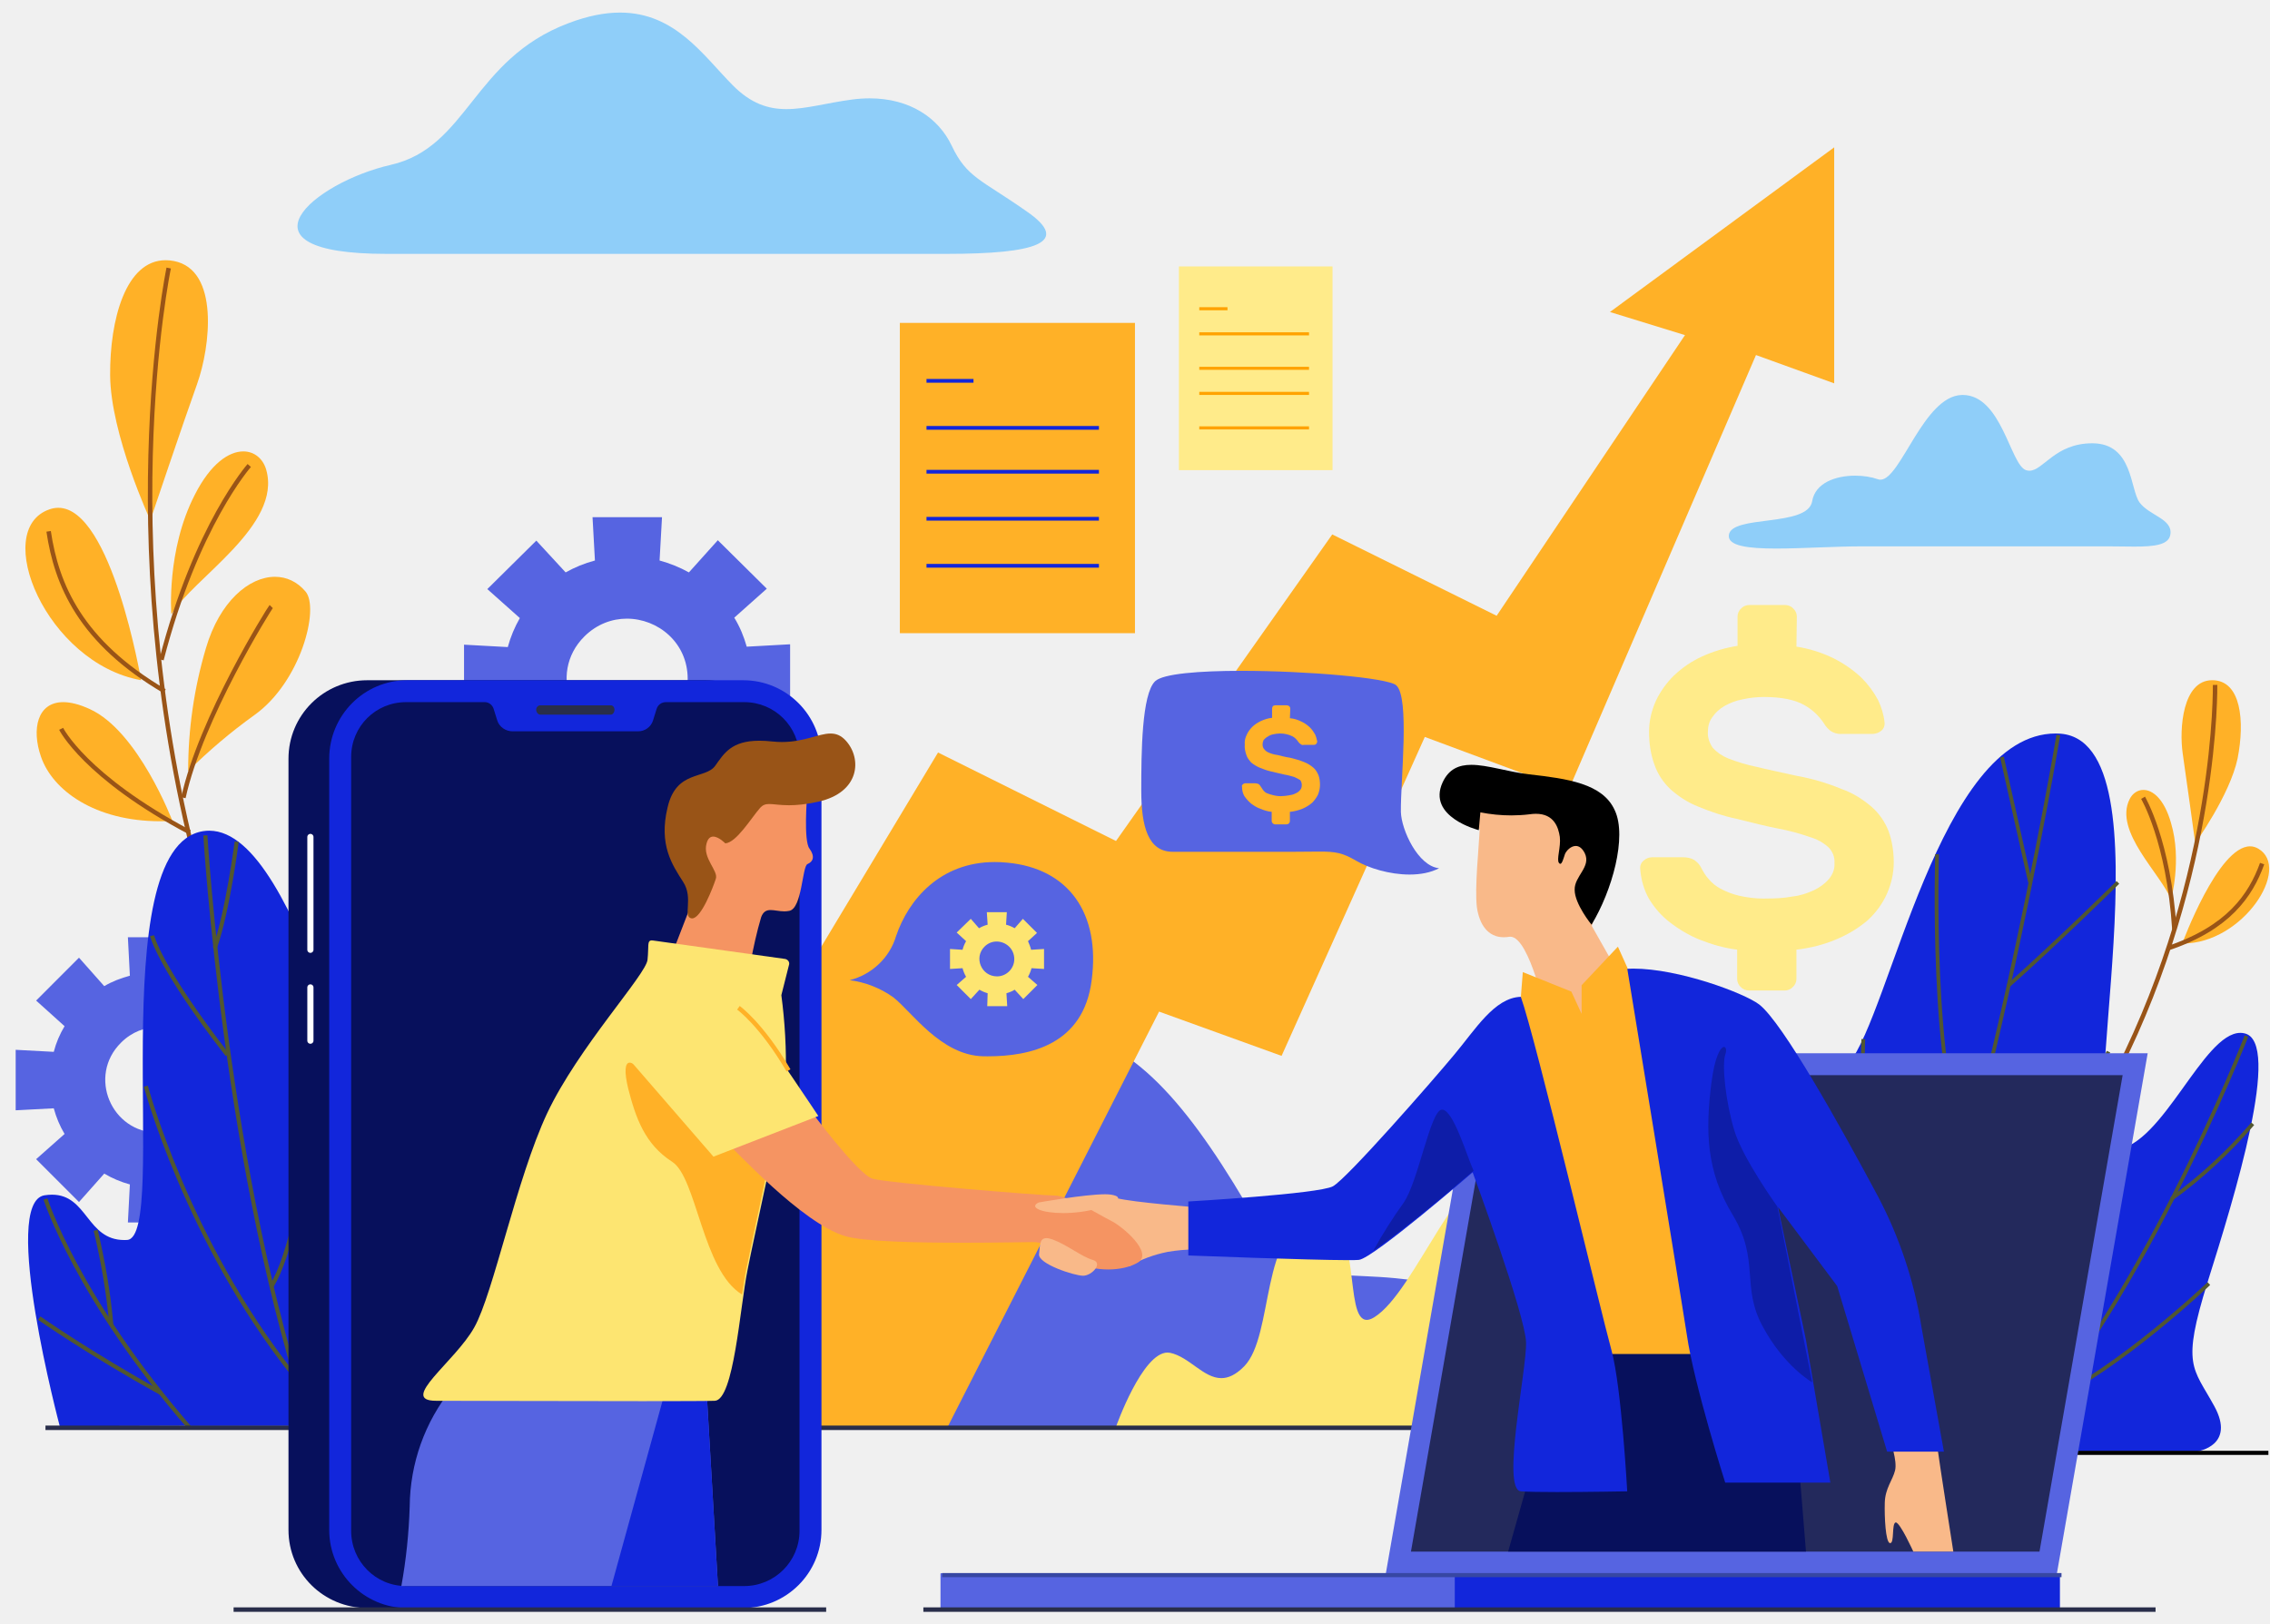
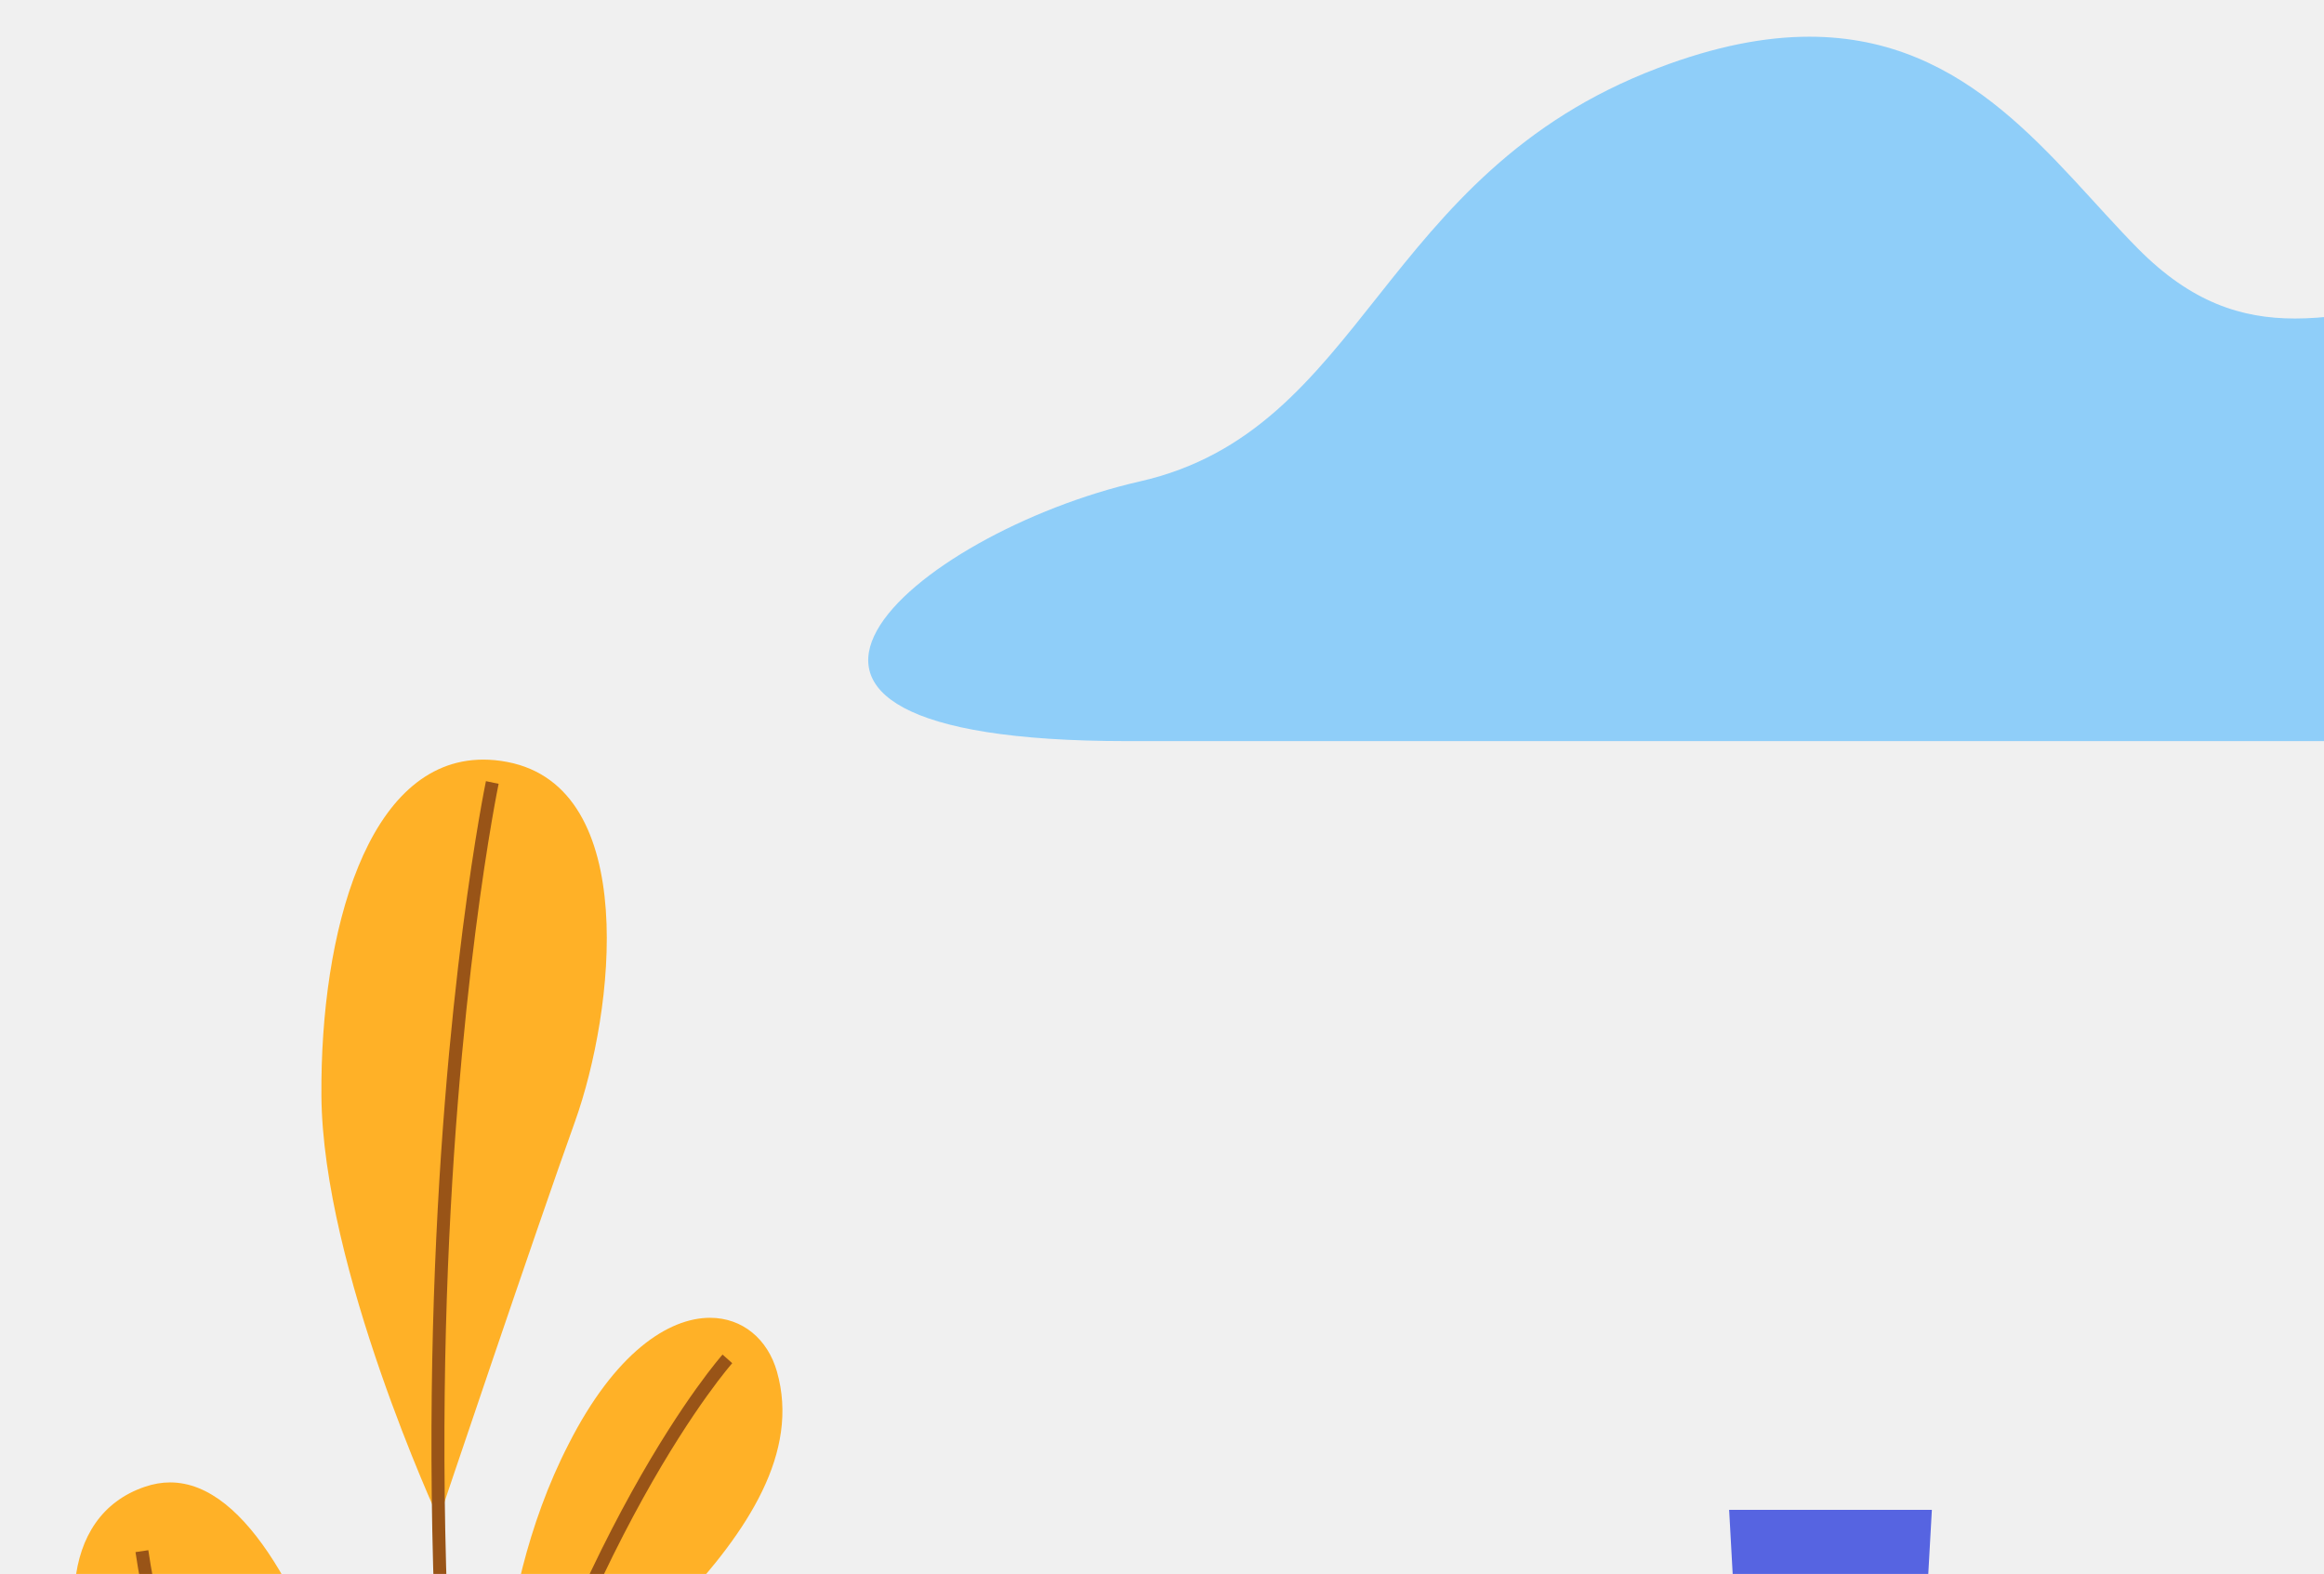
- <svg xmlns="http://www.w3.org/2000/svg" width="724" height="518" xml:space="preserve" overflow="hidden">
+ <svg xmlns="http://www.w3.org/2000/svg" width="254" height="172" xml:space="preserve" overflow="hidden">
  <defs>
    <clipPath id="clip0">
-       <rect x="201" y="481" width="724" height="518" />
+       <rect x="201" y="481" width="254" height="172" />
    </clipPath>
  </defs>
  <g clip-path="url(#clip0)" transform="translate(-201 -481)">
    <path d="M488 584.011 488 683 562.99 683 562.99 584.011Z" fill="#FFB127" fill-rule="evenodd" fill-opacity="1" />
    <path d="M496.5 602.5 511.489 602.5" stroke="#1226DB" stroke-width="1.2" stroke-linecap="butt" stroke-linejoin="miter" stroke-miterlimit="1" stroke-opacity="1" fill="none" fill-rule="evenodd" />
    <path d="M496.5 617.5 551.5 617.5" stroke="#1226DB" stroke-width="1.2" stroke-linecap="butt" stroke-linejoin="miter" stroke-miterlimit="1" stroke-opacity="1" fill="none" fill-rule="evenodd" />
    <path d="M496.5 631.5 551.5 631.5" stroke="#1226DB" stroke-width="1.2" stroke-linecap="butt" stroke-linejoin="miter" stroke-miterlimit="1" stroke-opacity="1" fill="none" fill-rule="evenodd" />
    <path d="M496.5 646.5 551.5 646.5" stroke="#1226DB" stroke-width="1.2" stroke-linecap="butt" stroke-linejoin="miter" stroke-miterlimit="1" stroke-opacity="1" fill="none" fill-rule="evenodd" />
    <path d="M496.5 661.5 551.5 661.5" stroke="#1226DB" stroke-width="1.2" stroke-linecap="butt" stroke-linejoin="miter" stroke-miterlimit="1" stroke-opacity="1" fill="none" fill-rule="evenodd" />
    <path d="M253.822 564.011C241.115 564.011 236 582.928 236.129 600.728 236.258 619.583 248.953 646.989 248.953 646.989 248.953 646.989 259.591 615.386 263.858 603.523 268.137 591.544 270.989 567.079 256.47 564.274 255.559 564.095 254.669 564.011 253.822 564.011Z" fill="#FFB127" fill-rule="evenodd" fill-opacity="1" />
    <path d="M219.586 643C218.688 643 217.768 643.159 216.828 643.478 198.01 649.888 215.815 692.608 246 698 246 698 236.649 643 219.586 643Z" fill="#FFB127" fill-rule="evenodd" fill-opacity="1" />
    <path d="M278.6 625.01C274.057 625.01 268.22 628.827 263.15 638.805 254 656.584 255.651 677 255.651 677 262.645 665.405 290.99 648.638 285.91 630.87 284.9 627.336 282.145 625.01 278.6 625.01Z" fill="#FFB127" fill-rule="evenodd" fill-opacity="1" />
    <path d="M288.697 665.011C280.445 665.011 271.046 672.888 266.675 687.791 262.899 700.523 261.01 713.635 261.01 727 267.562 720.513 274.624 714.52 282.062 709.18 296.939 698.617 302.989 675.068 298.451 669.718 295.781 666.548 292.349 665.011 288.697 665.011Z" fill="#FFB127" fill-rule="evenodd" fill-opacity="1" />
    <path d="M221.174 705C212.886 705 211.011 713.643 214.08 722.434 217.779 733.172 231.295 743 252.176 743 253.423 743 254.69 742.968 255.99 742.894 255.99 742.894 245.104 714.246 229.65 707.222 226.307 705.677 223.489 705 221.174 705Z" fill="#FFB127" fill-rule="evenodd" fill-opacity="1" />
    <path d="M254.804 566.511C254.804 566.511 235.5 658.854 266.489 767.5" stroke="#995417" stroke-width="1.417" stroke-linecap="butt" stroke-linejoin="miter" stroke-miterlimit="1" stroke-opacity="1" fill="none" fill-rule="evenodd" />
    <path d="M287.5 674.5C286.993 675.013 265.001 710.187 259.5 735.49" stroke="#995417" stroke-width="1.417" stroke-linecap="butt" stroke-linejoin="miter" stroke-miterlimit="1" stroke-opacity="1" fill="none" fill-rule="evenodd" />
    <path d="M220.5 713.511C220.5 713.511 228.076 728.798 261.5 746.5" stroke="#995417" stroke-width="1.417" stroke-linecap="butt" stroke-linejoin="miter" stroke-miterlimit="1" stroke-opacity="1" fill="none" fill-rule="evenodd" />
    <path d="M216.511 650.511C219.036 667.546 226.643 685.746 253.489 701.5" stroke="#995417" stroke-width="1.417" stroke-linecap="butt" stroke-linejoin="miter" stroke-miterlimit="1" stroke-opacity="1" fill="none" fill-rule="evenodd" />
    <path d="M280.5 629.5C280.5 629.5 263.6 648.516 252.5 691.49" stroke="#995417" stroke-width="1.417" stroke-linecap="butt" stroke-linejoin="miter" stroke-miterlimit="1" stroke-opacity="1" fill="none" fill-rule="evenodd" />
    <path d="M906.559 698C897.161 698 896 713.388 897.161 721.392 898.323 729.27 901.157 750 901.157 750 901.157 750 912.227 734.613 914.677 722.917 916.99 711.095 915.828 698 906.559 698Z" fill="#FFB127" fill-rule="evenodd" fill-opacity="1" />
    <path d="M918.636 751C908.4 751 897.01 781.989 897.01 781.989 897.104 781.989 897.208 781.989 897.301 781.989 916.266 781.989 931.99 757.981 921.244 751.732 920.392 751.234 919.519 751 918.636 751Z" fill="#FFB127" fill-rule="evenodd" fill-opacity="1" />
    <path d="M884.625 733C882.784 733 881.166 734.097 880.246 735.916 875.01 746.273 890.474 760.036 893.414 768 893.414 768 897 755.49 893.414 743.493 891.267 735.957 887.639 733 884.625 733Z" fill="#FFB127" fill-rule="evenodd" fill-opacity="1" />
    <path d="M907.481 699.511C907.481 699.511 908.49 758.901 876.5 822.5" stroke="#995417" stroke-width="1.417" stroke-linecap="butt" stroke-linejoin="miter" stroke-miterlimit="1" stroke-opacity="1" fill="none" fill-rule="evenodd" />
    <path d="M922.489 756.511C918.811 766.715 911.706 777.046 892.5 783.5" stroke="#995417" stroke-width="1.417" stroke-linecap="butt" stroke-linejoin="miter" stroke-miterlimit="1" stroke-opacity="1" fill="none" fill-rule="evenodd" />
    <path d="M884.511 735.511C884.511 735.511 892.699 749.289 894.5 777.49" stroke="#995417" stroke-width="1.417" stroke-linecap="butt" stroke-linejoin="miter" stroke-miterlimit="1" stroke-opacity="1" fill="none" fill-rule="evenodd" />
    <path d="M826.97 607C826.864 607 826.759 607.011 826.653 607.011 814.505 607.38 807.189 634.035 800.75 634.035 800.475 634.035 800.211 633.982 799.936 633.887 797.906 633.16 795.337 632.749 792.694 632.749 786.52 632.749 779.965 635.015 778.981 640.896 777.575 649.307 753.174 645.102 752.402 651.721 752 655.167 758.513 656 767.5 656 775.799 656 786.192 655.294 795.21 655.294L872.908 655.294C876.016 655.294 879.008 655.378 881.694 655.378 888.09 655.378 892.774 654.872 893.228 651.468 893.99 646.503 886.451 645.481 883.385 641.276 880.319 637.07 881.345 622.42 868.309 622.42 856.425 622.42 852.672 631.168 848.263 631.168 847.872 631.168 847.491 631.105 847.09 630.957 842.152 629.06 839.351 607 826.97 607Z" fill="#8FCEF9" fill-rule="evenodd" fill-opacity="1" />
    <path d="M759.004 674C757.99 674 756.964 674.387 756.33 675.141 755.559 675.78 755.178 676.785 755.178 677.675L755.178 687.034C751.215 687.673 747.389 688.803 743.806 690.457 740.487 691.975 737.549 693.996 734.865 696.529 732.571 698.801 730.521 701.586 729.115 704.622 727.71 707.794 726.949 711.081 726.949 714.494 726.949 718.043 727.456 721.707 728.735 725.12 729.76 728.031 731.546 730.69 733.84 732.846 736.397 735.118 739.335 737.023 742.527 738.28 746.491 739.934 750.581 741.326 754.798 742.206 759.903 743.472 764.373 744.613 768.337 745.367 771.655 746.006 774.974 746.885 778.176 748.026 780.47 748.665 782.509 749.796 784.179 751.314 785.448 752.58 786.219 754.35 786.092 756.255 786.219 758.15 785.585 759.919 784.306 761.437 783.027 762.955 781.368 764.096 779.571 764.986 777.405 765.991 775.101 766.755 772.68 767.007 769.996 767.52 767.311 767.645 764.5 767.645 764.12 767.656 763.739 767.666 763.359 767.666 760.78 767.666 758.138 767.31 755.686 766.755 753.519 766.253 751.595 765.489 749.682 764.473 748.277 763.719 746.998 762.704 745.856 761.311 744.958 760.306 744.187 759.04 743.552 757.773 743.045 756.757 742.274 756.004 741.386 755.365 740.361 754.737 739.082 754.486 737.803 754.486L727.963 754.486C726.949 754.486 725.923 754.863 725.152 755.616 724.391 756.255 724.01 757.26 724.137 758.275 724.391 761.563 725.289 764.86 726.949 767.771 728.735 770.681 730.901 773.204 733.586 775.235 736.524 777.507 739.716 779.412 743.172 780.805 746.998 782.323 750.961 783.453 755.051 783.966L755.051 793.326C755.051 794.215 755.432 795.231 756.203 795.859 756.838 796.613 757.863 797 758.877 797L770.25 797C771.148 797 772.162 796.613 772.807 795.859 773.568 795.231 773.959 794.215 773.959 793.326L773.959 783.966C778.43 783.453 782.9 782.323 786.991 780.543 790.563 779.025 793.882 777.004 796.82 774.471 799.377 772.074 801.417 769.289 802.823 766.127 804.229 762.955 805 759.542 805 756.129 805 752.706 804.482 749.293 803.341 746.131 802.189 743.221 800.403 740.562 797.972 738.416 795.16 736.008 791.969 733.977 788.386 732.721 783.788 730.815 779.064 729.423 774.213 728.544 769.097 727.402 764.754 726.513 761.181 725.633 758.116 724.995 755.178 724.115 752.24 722.974 750.327 722.21 748.657 721.079 747.262 719.561 746.237 718.043 745.592 716.263 745.719 714.494 745.719 712.725 746.11 711.207 747.125 709.815 748.15 708.297 749.429 707.155 750.961 706.266 752.747 705.26 754.671 704.496 756.711 704.119 759.004 703.617 761.308 703.355 763.612 703.355 769.224 703.355 773.441 704.245 776.379 705.889 778.937 707.281 781.114 709.312 782.774 711.835 783.281 712.725 784.052 713.615 784.94 714.243 785.828 714.798 786.917 715.154 788.026 715.154 788.185 715.154 788.354 715.143 788.523 715.133L798.225 715.133C799.251 715.133 800.276 714.745 801.037 714.117 801.808 713.479 802.189 712.474 802.062 711.458 801.808 708.925 801.037 706.527 800.012 704.371 798.606 701.712 796.82 699.314 794.653 697.158 792.095 694.76 789.157 692.729 785.965 691.086 782.129 689.191 778.039 687.924 773.959 687.285L774.086 677.675C774.086 676.785 773.695 675.78 772.934 675.141 772.3 674.387 771.275 674 770.25 674Z" fill="#FFEB8A" fill-rule="evenodd" fill-opacity="1" />
    <path d="M856.652 715C819.595 715 803.832 804.404 790.709 820.164 787.386 824.168 783.674 825.439 779.751 825.439 772.801 825.439 765.187 821.425 757.921 821.425 753 821.425 748.236 823.264 743.935 829.442 730.38 848.912 733.304 910.052 721.547 910.052 720.958 910.052 720.327 909.894 719.654 909.579 717.068 908.308 714.565 907.74 712.157 907.74 692.861 907.74 680 943.989 680 943.989L901.922 943.989C901.922 943.989 914.12 942.214 907.254 929.637 900.398 917.07 896.707 916.944 905.098 890.015 913.616 862.97 928.99 813.188 916.792 810.645 916.381 810.551 915.971 810.509 915.551 810.509 903.699 810.509 890.849 846.253 875.991 847.724 875.907 847.735 875.823 847.745 875.738 847.745 861.006 847.745 894.845 716.156 857.431 715.021 857.178 715.01 856.915 715 856.652 715Z" fill="#1226DB" fill-rule="evenodd" fill-opacity="1" />
    <path d="M857.49 715.5C857.49 715.5 832.713 863.511 797.5 944.49" stroke="#525730" stroke-width="1.2" stroke-linecap="butt" stroke-linejoin="miter" stroke-miterlimit="1" stroke-opacity="1" fill="none" fill-rule="evenodd" />
    <path d="M917.5 811.511C917.5 811.511 881.89 902.703 839.51 944.49" stroke="#525730" stroke-width="1.2" stroke-linecap="butt" stroke-linejoin="miter" stroke-miterlimit="1" stroke-opacity="1" fill="none" fill-rule="evenodd" />
    <path d="M751.5 823.5C751.5 823.5 774.489 884.251 773.706 944.49" stroke="#525730" stroke-width="1.2" stroke-linecap="butt" stroke-linejoin="miter" stroke-miterlimit="1" stroke-opacity="1" fill="none" fill-rule="evenodd" />
    <path d="M695.5 918.51C699.13 927.828 704.21 936.663 710.49 944.49" stroke="#525730" stroke-width="1.2" stroke-linecap="butt" stroke-linejoin="miter" stroke-miterlimit="1" stroke-opacity="1" fill="none" fill-rule="evenodd" />
    <path d="M740.5 837.5C746.961 842.14 753.662 846.518 760.5 850.5" stroke="#525730" stroke-width="1.2" stroke-linecap="butt" stroke-linejoin="miter" stroke-miterlimit="1" stroke-opacity="1" fill="none" fill-rule="evenodd" />
    <path d="M734.5 863.511C744.498 878.681 756.615 892.181 770.49 903.5" stroke="#525730" stroke-width="1.2" stroke-linecap="butt" stroke-linejoin="miter" stroke-miterlimit="1" stroke-opacity="1" fill="none" fill-rule="evenodd" />
    <path d="M795.292 812.5C795.292 812.5 792.5 877.148 808.49 915.5" stroke="#525730" stroke-width="1.2" stroke-linecap="butt" stroke-linejoin="miter" stroke-miterlimit="1" stroke-opacity="1" fill="none" fill-rule="evenodd" />
    <path d="M818.825 753.511C818.825 753.511 816.5 823.15 828.489 850.5" stroke="#525730" stroke-width="1.2" stroke-linecap="butt" stroke-linejoin="miter" stroke-miterlimit="1" stroke-opacity="1" fill="none" fill-rule="evenodd" />
    <path d="M873.5 816.5C873.5 816.5 850.022 864.223 818.5 886.49" stroke="#525730" stroke-width="1.2" stroke-linecap="butt" stroke-linejoin="miter" stroke-miterlimit="1" stroke-opacity="1" fill="none" fill-rule="evenodd" />
    <path d="M876.489 762.511C876.489 762.511 857.126 781.633 841.5 795.489" stroke="#525730" stroke-width="1.2" stroke-linecap="butt" stroke-linejoin="miter" stroke-miterlimit="1" stroke-opacity="1" fill="none" fill-rule="evenodd" />
    <path d="M839.51 722.5 848.49 762.5" stroke="#525730" stroke-width="1.2" stroke-linecap="butt" stroke-linejoin="miter" stroke-miterlimit="1" stroke-opacity="1" fill="none" fill-rule="evenodd" />
    <path d="M919.5 839.511C911.76 848.491 903.138 856.569 893.51 863.5" stroke="#525730" stroke-width="1.2" stroke-linecap="butt" stroke-linejoin="miter" stroke-miterlimit="1" stroke-opacity="1" fill="none" fill-rule="evenodd" />
    <path d="M905.5 890.5C905.5 890.5 877.004 917.684 853.511 928.5" stroke="#525730" stroke-width="1.2" stroke-linecap="butt" stroke-linejoin="miter" stroke-miterlimit="1" stroke-opacity="1" fill="none" fill-rule="evenodd" />
    <path d="M924.489 944.5 659.511 944.5" stroke="#000000" stroke-width="1.308" stroke-linecap="butt" stroke-linejoin="miter" stroke-miterlimit="1" stroke-opacity="1" fill="none" fill-rule="evenodd" />
    <path d="M251.389 808.663C260.048 808.663 268.369 815.387 268.369 825.505 268.369 834.831 260.83 842.369 251.495 842.369 236.418 842.369 228.879 824.226 239.611 813.621 243.036 810.196 247.255 808.663 251.389 808.663ZM241.789 780.01 242.423 792.275C239.611 793.047 236.798 794.072 234.25 795.605L226.194 786.523 212.523 800.205 221.595 808.377C220.062 810.936 218.909 813.621 218.148 816.561L206 815.916 206 835.211 218.148 834.577C218.909 837.389 220.062 840.201 221.595 842.76L212.523 850.806 226.194 864.477 234.25 855.405C236.798 856.938 239.611 858.091 242.423 858.862L241.789 871 261.084 871 260.566 858.862C263.379 857.964 266.064 856.938 268.749 855.405L276.795 864.477 290.477 850.806 281.405 842.633C282.938 840.075 284.08 837.389 284.852 834.45L296.989 835.211 296.989 815.916 284.852 816.561C284.08 813.621 282.938 810.936 281.405 808.377L290.477 800.205 276.795 786.523 268.623 795.605C266.064 794.072 263.379 792.92 260.439 792.275L261.211 780.01Z" fill="#5664E1" fill-rule="evenodd" fill-opacity="1" />
    <path d="M400.931 678.366C410.838 678.366 420.332 685.997 420.332 697.568 420.332 708.081 411.76 716.571 400.995 716.571 383.84 716.571 375.257 696.048 387.421 684.005 391.363 680.117 396.195 678.366 400.931 678.366ZM389.985 646 390.748 659.814C387.421 660.695 384.348 661.963 381.403 663.609L372.057 653.473 356.428 668.933 366.801 678.178C365.138 681.091 363.856 684.131 362.955 687.433L349 686.667 349 708.458 362.955 707.829C363.856 710.995 365.138 714.16 366.801 716.948L356.428 726.193 372.057 741.653 381.403 731.391C384.348 733.037 387.421 734.431 390.748 735.186L389.985 749 412.142 749 411.368 735.186C414.568 734.431 417.779 733.037 420.725 731.391L430.07 741.653 445.699 726.193 435.326 716.948C436.989 714.16 438.272 710.995 439.162 707.829L453 708.458 453 686.542 439.162 687.307C438.272 684.131 436.989 680.966 435.188 678.052L445.562 668.807 429.943 653.347 420.725 663.609C417.779 661.963 414.568 660.695 411.368 659.814L412.142 646Z" fill="#5664E1" fill-rule="evenodd" fill-opacity="1" />
    <path d="M385.366 793C355.21 793 334.191 815.507 332.593 844.888 330.185 886.881 251.01 873.132 261.304 935.99L721.989 935.99C721.989 935.99 698.226 900.997 663.276 891.839 628.326 882.68 617.906 897.818 598.086 864.49 578.255 831.024 559.96 810.412 536.186 809.643 535.776 809.633 535.356 809.622 534.935 809.622 519.5 809.622 498.05 819.644 473.131 819.644 459.314 819.644 444.436 816.56 428.927 806.969 413.25 797.232 398.446 793 385.366 793Z" fill="#5664E1" fill-rule="evenodd" fill-opacity="1" />
    <path d="M683.115 851.011C666.521 851.011 652.533 893.116 639.252 901.272 638.344 901.819 637.585 902.072 636.92 902.072 629.43 902.072 635.718 869.701 621.824 869.701 621.286 869.701 620.717 869.753 620.126 869.848 602.783 872.774 607.499 906.997 597.804 916.91 595.103 919.646 592.73 920.656 590.536 920.656 584.839 920.656 580.292 913.869 574.216 912.585 573.931 912.532 573.657 912.501 573.372 912.501 565.334 912.501 557.01 935.99 557.01 935.99L702.747 935.99C702.747 935.99 703 855.473 685.404 851.284 684.634 851.095 683.874 851.011 683.115 851.011Z" fill="#FDE571" fill-rule="evenodd" fill-opacity="1" />
    <path d="M786 528.01 714.479 580.536 738.41 587.912 678.344 677.444 625.911 651.496 556.937 749.298 500.177 721.068 371.01 935.99 503.357 935.99 570.677 803.728 609.749 817.849 655.433 716.101 701.244 733.147 761.058 594.267 786 603.295 786 528.01Z" fill="#FFB127" fill-rule="evenodd" fill-opacity="1" />
    <path d="M267.727 746.01C267.086 746.01 266.435 746.053 265.783 746.158 233.145 751.379 255.243 875.818 241.52 876.576 241.225 876.597 240.931 876.597 240.647 876.597 228.637 876.597 228.931 862.133 217.582 862.133 216.846 862.133 216.069 862.196 215.228 862.322 201.011 864.491 220.062 936 220.062 936L390 935.484C387.552 849.995 376.991 827.647 365.106 827.647 354.157 827.647 342.104 846.616 334.244 852.659 333.456 853.269 332.647 853.553 331.848 853.553 316.275 853.553 297.539 746.01 267.727 746.01Z" fill="#1226DB" fill-rule="evenodd" fill-opacity="1" />
    <path d="M266.5 747.5C266.5 747.5 273.076 857.071 300.489 936.5" stroke="#525730" stroke-width="1.308" stroke-linecap="butt" stroke-linejoin="miter" stroke-miterlimit="1" stroke-opacity="1" fill="none" fill-rule="evenodd" />
    <path d="M276.49 749.511C276.49 749.511 273.669 771.611 269.5 783.5" stroke="#525730" stroke-width="1.308" stroke-linecap="butt" stroke-linejoin="miter" stroke-miterlimit="1" stroke-opacity="1" fill="none" fill-rule="evenodd" />
    <path d="M249.5 779.5C249.5 779.5 251.841 789.598 273.49 817.49" stroke="#525730" stroke-width="1.308" stroke-linecap="butt" stroke-linejoin="miter" stroke-miterlimit="1" stroke-opacity="1" fill="none" fill-rule="evenodd" />
    <path d="M304.489 797.5C304.489 797.5 299.987 871.482 287.511 891.5" stroke="#525730" stroke-width="1.308" stroke-linecap="butt" stroke-linejoin="miter" stroke-miterlimit="1" stroke-opacity="1" fill="none" fill-rule="evenodd" />
    <path d="M215.5 863.5C215.5 863.5 225.622 895.145 261.5 936.5" stroke="#525730" stroke-width="1.308" stroke-linecap="butt" stroke-linejoin="miter" stroke-miterlimit="1" stroke-opacity="1" fill="none" fill-rule="evenodd" />
    <path d="M247.51 827.5C247.51 827.5 260.541 876.637 294.49 919.489" stroke="#525730" stroke-width="1.308" stroke-linecap="butt" stroke-linejoin="miter" stroke-miterlimit="1" stroke-opacity="1" fill="none" fill-rule="evenodd" />
    <path d="M231.512 873.5C233.854 883.331 235.614 893.415 236.488 903.5" stroke="#525730" stroke-width="1.308" stroke-linecap="butt" stroke-linejoin="miter" stroke-miterlimit="1" stroke-opacity="1" fill="none" fill-rule="evenodd" />
    <path d="M213.51 901.511C213.51 901.511 229.556 912.804 252.5 925.49" stroke="#525730" stroke-width="1.308" stroke-linecap="butt" stroke-linejoin="miter" stroke-miterlimit="1" stroke-opacity="1" fill="none" fill-rule="evenodd" />
    <path d="M215.5 936.5 680.49 936.5" stroke="#292E4A" stroke-width="1.417" stroke-linecap="butt" stroke-linejoin="miter" stroke-miterlimit="1" stroke-opacity="1" fill="none" fill-rule="evenodd" />
    <path d="M318.149 698.011C304.234 698.011 293.01 709.187 293.01 723.045L293.01 969.081C293.01 982.939 304.234 993.99 318.149 993.99L425.978 993.99C439.893 993.99 450.989 982.939 450.989 969.081L450.989 723.045C450.989 709.187 439.893 698.011 425.978 698.011Z" fill="#07105C" fill-rule="evenodd" fill-opacity="1" />
    <path d="M330.855 698.011C317.163 698.011 306 709.187 306 723.045L306 969.081C306 982.802 317.163 993.99 330.855 993.99L438.019 993.99C451.837 993.99 463 982.802 463 969.081L463 723.045C463 709.187 451.837 698.011 438.019 698.011Z" fill="#1226DB" fill-rule="evenodd" fill-opacity="1" />
    <path d="M330.492 705C320.796 705 313 712.777 313 722.474L313 969.389C313 979.086 320.796 986.989 330.492 986.989L438.381 986.989C448.078 986.989 456 979.086 456 969.389L456 722.474C455.873 712.777 448.078 705 438.381 705L413.358 705C411.953 705 410.802 705.897 410.421 707.174L409.27 710.867C408.626 712.903 406.714 714.307 404.548 714.307L364.452 714.307C362.286 714.307 360.237 712.903 359.603 710.867L358.452 707.174C358.072 705.897 356.921 705 355.642 705Z" fill="#07105C" fill-rule="evenodd" fill-opacity="1" />
    <path d="M373.296 706.013C372.653 706.013 372.011 706.636 372.011 707.429 372.011 708.208 372.653 708.987 373.296 708.987L395.833 708.987C396.475 708.987 396.989 708.208 396.989 707.429 396.989 706.636 396.475 706.013 395.833 706.013Z" fill="#292E4A" fill-rule="evenodd" fill-opacity="1" />
    <path d="M300 748.01 300 784" stroke="#FFFFFF" stroke-width="1.967" stroke-linecap="round" stroke-linejoin="round" stroke-miterlimit="10" stroke-opacity="1" fill="none" fill-rule="evenodd" />
    <path d="M300 796.011 300 813" stroke="#FFFFFF" stroke-width="1.967" stroke-linecap="round" stroke-linejoin="round" stroke-miterlimit="10" stroke-opacity="1" fill="none" fill-rule="evenodd" />
    <path d="M671.963 817.011 643 982.99 857.027 982.99 885.989 817.011Z" fill="#5664E1" fill-rule="evenodd" fill-opacity="1" />
    <path d="M677.519 824.01 651.011 976 851.481 976 878 824.01Z" fill="#23295C" fill-rule="evenodd" fill-opacity="1" />
    <path d="M501 983 501 995 858 995 858 983Z" fill="#1226DB" fill-rule="evenodd" fill-opacity="1" />
    <path d="M501 983 501 995 664.99 995 664.99 983Z" fill="#5664E1" fill-rule="evenodd" fill-opacity="1" />
    <path d="M858.5 983.5 501.5 983.5" stroke="#3747A3" stroke-width="1.308" stroke-linecap="butt" stroke-linejoin="miter" stroke-miterlimit="1" stroke-opacity="1" fill="none" fill-rule="evenodd" />
    <path d="M811.62 940C807.793 940 803.903 940.704 803.903 940.704 803.903 940.704 806.182 947.013 805.419 950.103 804.666 953.194 802.261 955.773 802.136 960.409 802.01 964.917 802.387 973.027 803.778 973.293 803.809 973.293 803.84 973.293 803.861 973.293 805.252 973.293 804.311 967.218 805.545 966.718 805.576 966.707 805.618 966.696 805.649 966.696 807.029 966.696 811.233 975.989 811.233 975.989L824 975.989C824 975.989 819.577 947.78 818.939 942.888 818.636 940.597 815.154 940 811.62 940Z" fill="#F9B989" fill-rule="evenodd" fill-opacity="1" />
    <path d="M554.717 863C548.502 863 538.01 866.211 538.01 866.211L561.183 885C564.862 882.757 569.044 881.265 573.352 880.39 576.307 879.876 579.263 879.619 582.218 879.619 582.805 879.619 583.403 879.629 583.99 879.649L583.235 866.211C583.235 866.211 562.326 864.595 557.138 863.227 556.457 863.072 555.629 863 554.717 863Z" fill="#F9B989" fill-rule="evenodd" fill-opacity="1" />
    <path d="M679.015 731C676.925 731 675.066 731.255 673.577 731.787 664.011 735.264 672.944 745.673 672.944 745.673 672.69 751.064 671.286 764.301 672.046 770.468 672.849 775.912 675.52 780.005 680.62 780.005 681.18 780.005 681.771 779.952 682.384 779.856 682.489 779.835 682.595 779.835 682.701 779.835 688.952 779.835 694.379 805.938 694.379 805.938L708.169 808 717.99 792.828 708.676 776.379C708.676 776.379 715.445 758.007 711.865 747.47 708.951 738.453 690.462 731 679.015 731Z" fill="#F9B989" fill-rule="evenodd" fill-opacity="1" />
    <path d="M717.019 783.011 705.443 795.308 705.443 804.446 702.174 797.343 686.693 791.121 686.058 799.116 678.01 804.446 704.932 913 750.99 913 720.039 789.726 717.019 783.011Z" fill="#FFB127" fill-rule="evenodd" fill-opacity="1" />
    <path d="M699.811 913.011 682.01 975.989 777 975.989 771.908 913.011Z" fill="#07105C" fill-rule="evenodd" fill-opacity="1" />
    <path d="M686.049 799.01C677.604 799.264 671.458 809.594 664.793 817.497 658.138 825.537 630.598 857.034 626.116 859.461 621.633 861.888 580.01 864.304 580.01 864.304L580.01 881.524C580.01 881.524 618.592 883.012 631.022 883.012 632.675 883.012 633.862 882.991 634.434 882.928 639.181 882.294 670.684 854.997 670.684 854.997 670.684 854.997 687.458 900.401 687.723 909.201 687.978 918.001 679.776 956.135 686.049 956.768 688.147 956.937 692.619 957 697.642 957 707.698 957 719.99 956.768 719.99 956.768 719.99 956.768 718.199 923.741 714.999 911.881 711.671 899.895 690.669 811.767 686.049 799.01Z" fill="#1226DB" fill-rule="evenodd" fill-opacity="1" />
    <path d="M660.938 835C660.895 835 660.842 835 660.799 835.01 657.193 835.39 653.319 858.069 648.678 864.701 645.199 869.541 641.977 874.644 639.011 879.989 649.19 873.242 670.989 854.506 670.989 854.506 668.823 849.719 664.523 835 660.938 835Z" fill="#0E1DA8" fill-rule="evenodd" fill-opacity="1" />
    <path d="M721.931 790.01C721.277 790.01 720.633 790.021 720.011 790.063 720.011 790.063 736.584 891.035 739.01 906.873 741.299 922.701 751.247 954 751.247 954L784.784 954 777.009 908.519 768.084 866.078 786.957 891.287 802.887 944.115 821 944.115 813.858 904.462C811.558 889.893 806.843 875.7 799.954 862.65 788.096 840.481 769.614 807.285 762.092 801.457 757.324 797.819 736.457 790.01 721.931 790.01Z" fill="#1226DB" fill-rule="evenodd" fill-opacity="1" />
    <path d="M750.863 815C749.85 815 747.885 817.846 746.777 826.963 745.01 841.487 745.01 854.482 753.727 868.742 762.319 883.14 756.257 891.424 763.197 904.167 770.022 916.899 778.989 922 778.989 922L767.879 865.949C767.879 865.949 756.633 850.277 754.103 841.487 751.449 832.696 750.059 820.597 751.323 817.277 751.752 816.001 751.47 815 750.863 815Z" fill="#0E1DA8" fill-rule="evenodd" fill-opacity="1" />
    <path d="M670.253 725C666.303 725 663.116 726.305 661.125 730.565 656 741.673 672.646 745.838 672.646 745.838L673.154 740.159C676.394 740.796 679.688 741.13 683.002 741.13 684.919 741.13 686.846 741.015 688.773 740.785 689.525 740.671 690.224 740.618 690.859 740.618 696.641 740.618 698.038 744.909 698.494 747.979 698.886 751.257 697.34 755.297 698.24 756.31 698.377 756.498 698.515 756.581 698.642 756.581 699.203 756.581 699.637 754.953 700.156 753.407 700.633 752.332 702.041 750.881 703.577 750.881 704.551 750.881 705.578 751.476 706.436 753.157 708.606 757.573 703.1 760.475 703.227 764.892 703.227 769.433 708.606 775.989 708.606 775.989 715.14 765.267 720 747.979 716.029 739.522 712.196 730.94 700.929 729.427 688.773 728.038 681.943 727.255 675.441 725 670.253 725Z" fill="#000000" fill-rule="evenodd" fill-opacity="1" />
    <path d="M398.757 485.011C393.955 485.011 388.499 486.032 382.211 488.433 351.656 500.015 350.266 528.012 325.567 533.613 300.995 539.215 274.01 561.99 324.166 561.99L503.029 561.99C531.288 561.99 543 558.431 528.36 548.375 513.846 538.194 509.391 537.688 504.556 527.506 500.312 518.567 491.149 512.376 478.383 512.376 476.614 512.376 474.771 512.492 472.854 512.744 464.817 513.797 458.108 515.808 451.831 515.808 445.985 515.808 440.498 514.061 434.663 508.164 425.268 498.667 416.336 485.011 398.757 485.011Z" fill="#8FCEF9" fill-rule="evenodd" fill-opacity="1" />
    <path d="M518.29 756.01C500.781 756.01 490.733 768.074 486.807 779.59 484.76 786.574 479.018 791.917 472.011 793.694 476.982 794.336 481.826 796.24 485.91 799.163 491.778 803.738 501.087 817.727 514.617 817.979 515.082 817.99 515.557 817.99 516.042 817.99 529.499 817.99 546.596 814.319 549.182 793.694 551.99 772.47 541.91 757.977 522.143 756.2 520.823 756.063 519.536 756.01 518.29 756.01Z" fill="#5664E1" fill-rule="evenodd" fill-opacity="1" />
    <path d="M518.865 781.366C521.739 781.366 524.5 783.609 524.5 787 524.5 789.998 521.998 792.489 519 792.489 513.996 792.489 511.505 786.493 514.999 782.999 516.126 781.873 517.511 781.366 518.865 781.366ZM515.744 772 516.002 776.001C514.999 776.249 514.12 776.621 513.252 777.128L510.626 774.13 506.129 778.502 509.127 781.252C508.631 782.121 508.249 782.999 508.001 784.002L504 783.744 504 790.122 508.001 789.874C508.249 790.866 508.631 791.745 509.127 792.624L506.129 795.239 510.626 799.736 513.376 796.738C514.245 797.245 515.123 797.617 516.002 797.865L515.878 801.99 522.246 801.99 521.998 797.865C522.866 797.617 523.869 797.245 524.624 796.738L527.373 799.736 531.87 795.239 528.872 792.624C529.369 791.745 529.741 790.866 529.989 789.874L533.99 790.122 533.99 783.744 529.865 784.002C529.617 782.999 529.245 782.121 528.872 781.252L531.746 778.627 527.239 774.13 524.624 777.128C523.745 776.621 522.866 776.249 521.874 776.001L522.122 772Z" fill="#FDE571" fill-rule="evenodd" fill-opacity="1" />
    <path d="M577 566 577 630.99 626 630.99 626 566Z" fill="#FFEB8A" fill-rule="evenodd" fill-opacity="1" />
    <path d="M583.5 579.5 592.5 579.5" stroke="#FFA200" stroke-width="0.983" stroke-linecap="butt" stroke-linejoin="miter" stroke-miterlimit="1" stroke-opacity="1" fill="none" fill-rule="evenodd" />
    <path d="M583.5 587.5 618.5 587.5" stroke="#FFA200" stroke-width="0.983" stroke-linecap="butt" stroke-linejoin="miter" stroke-miterlimit="1" stroke-opacity="1" fill="none" fill-rule="evenodd" />
    <path d="M583.5 598.5 618.5 598.5" stroke="#FFA200" stroke-width="0.983" stroke-linecap="butt" stroke-linejoin="miter" stroke-miterlimit="1" stroke-opacity="1" fill="none" fill-rule="evenodd" />
    <path d="M583.5 606.5 618.5 606.5" stroke="#FFA200" stroke-width="0.983" stroke-linecap="butt" stroke-linejoin="miter" stroke-miterlimit="1" stroke-opacity="1" fill="none" fill-rule="evenodd" />
    <path d="M583.5 617.5 618.5 617.5" stroke="#FFA200" stroke-width="0.983" stroke-linecap="butt" stroke-linejoin="miter" stroke-miterlimit="1" stroke-opacity="1" fill="none" fill-rule="evenodd" />
    <path d="M596.908 695.011C583.502 695.011 571.976 695.92 569.444 698.309 565.126 702.4 565 721.311 565 733.192 565 744.947 567.291 752.738 575.034 752.738L613.509 752.738C617.06 752.738 619.718 752.674 621.872 752.674 626.904 752.674 629.184 753.044 633.45 755.55 637.495 757.96 644.23 760 650.576 760 653.99 760 657.289 759.408 659.99 757.981 653.265 757.336 647.928 745.719 647.802 739.968 647.676 730 650.723 703.425 646.279 699.588 643.484 697.252 617.9 695.011 596.908 695.011Z" fill="#5664E1" fill-rule="evenodd" fill-opacity="1" />
    <path d="M607.86 706C607.485 706 607.234 706.124 606.983 706.248 606.858 706.507 606.722 706.755 606.722 707.127L606.722 710.002C605.469 710.126 604.331 710.498 603.193 711.005 602.18 711.501 601.177 712.121 600.415 712.876 599.663 713.631 599.026 714.5 598.65 715.379 598.149 716.371 597.888 717.498 598.013 718.501 597.888 719.628 598.149 720.745 598.525 721.872 598.775 722.751 599.402 723.495 600.039 724.25 600.791 724.871 601.804 725.501 602.691 725.874 603.955 726.37 605.208 726.877 606.472 727.125 608.111 727.497 609.5 727.869 610.764 728.128 611.776 728.252 612.789 728.624 613.792 728.872 614.429 729.12 615.055 729.503 615.693 729.875 616.068 730.372 616.194 730.878 616.194 731.499 616.194 731.995 616.068 732.626 615.693 732.998 615.306 733.494 614.805 733.877 614.178 734.125 613.541 734.497 612.789 734.621 612.027 734.745 611.275 734.87 610.388 734.994 609.5 734.994 608.623 734.994 607.735 734.87 606.858 734.621 606.221 734.497 605.594 734.249 604.957 734.001 604.456 733.742 604.08 733.37 603.819 732.998 603.569 732.626 603.318 732.243 603.067 731.871 602.942 731.623 602.691 731.375 602.441 731.126 602.054 731.002 601.678 730.878 601.302 730.878L598.274 730.878C597.888 730.878 597.637 731.002 597.386 731.251 597.136 731.375 597.011 731.747 597.136 731.995 597.136 733.122 597.386 734.125 597.888 734.994 598.525 735.873 599.151 736.617 600.039 737.372 600.916 737.992 601.804 738.623 602.942 738.995 604.08 739.492 605.344 739.874 606.597 739.998L606.597 742.873C606.597 743.493 607.109 744 607.735 744L611.275 744C611.526 744 611.902 743.876 612.027 743.741 612.278 743.493 612.403 743.245 612.403 742.873L612.403 739.998C613.792 739.874 615.181 739.492 616.444 738.995 617.583 738.499 618.596 737.868 619.473 737.124 620.235 736.369 620.862 735.5 621.373 734.497 621.749 733.494 622 732.502 622 731.375 622 730.372 621.875 729.245 621.499 728.252 621.112 727.373 620.611 726.494 619.859 725.874 618.971 725.129 617.959 724.498 616.956 724.126 615.431 723.495 614.053 723.123 612.528 722.751 610.889 722.503 609.5 722.12 608.497 721.872 607.485 721.748 606.597 721.5 605.72 721.128 605.083 720.879 604.581 720.497 604.206 720.001 603.819 719.628 603.694 718.998 603.694 718.501 603.694 718.005 603.819 717.498 604.08 717.002 604.456 716.63 604.832 716.247 605.344 715.999 605.845 715.627 606.472 715.379 607.109 715.254 607.735 715.13 608.497 714.996 609.249 714.996 610.513 714.996 611.902 715.254 613.165 715.875 613.917 716.247 614.554 716.878 615.055 717.622 615.306 718.005 615.567 718.253 615.818 718.377 615.995 718.563 616.256 718.677 616.57 718.677 616.685 718.677 616.82 718.656 616.956 718.625L619.984 718.625C620.235 718.625 620.486 718.625 620.736 718.377 620.987 718.129 621.112 717.87 621.112 717.498 620.987 716.754 620.736 715.999 620.486 715.379 619.984 714.5 619.473 713.755 618.846 713.124 618.084 712.38 617.207 711.749 616.194 711.253 614.93 710.622 613.792 710.25 612.403 710.126L612.528 707.127C612.528 706.755 612.403 706.507 612.152 706.248 611.902 706.124 611.651 706 611.401 706Z" fill="#FFB127" fill-rule="evenodd" fill-opacity="1" />
    <path d="M345.081 924.01C336.475 934.673 331.795 947.878 331.67 961.598 331.408 970.097 330.529 978.606 329.01 986.989L429.99 986.989 426.325 924.137 345.081 924.01Z" fill="#5664E1" fill-rule="evenodd" fill-opacity="1" />
    <path d="M413.383 924.01 396.01 987 429.99 987 426.318 924.01Z" fill="#1226DB" fill-rule="evenodd" fill-opacity="1" />
    <path d="M447.657 729C437.175 729 422.524 734.718 420.455 742.255 417.208 754.13 422.138 767.783 422.138 767.783L415.011 786.223 440.401 788C441.312 783.191 442.341 778.393 443.766 773.595 444.452 771.766 445.492 771.326 446.799 771.326 448.053 771.326 449.554 771.745 451.172 771.745 451.708 771.745 452.265 771.692 452.833 771.567 456.852 770.563 456.852 757.413 458.535 756.66 460.346 755.897 461 754.256 459.189 751.737 457.238 749.332 458.406 735.053 458.406 735.053 458.085 730.798 453.519 729 447.657 729Z" fill="#F59462" fill-rule="evenodd" fill-opacity="1" />
    <path d="M408.902 781.01C407.284 781.01 407.988 782.863 407.525 787.168 407.137 791.874 385.413 815.158 375.513 836.147 365.729 857.011 358.362 893.653 352.266 904.474 346.171 915.411 328 927.884 340.065 927.884 348.199 927.884 382.355 928 405.991 928 417.814 928 427 927.969 428.986 927.884 435.081 927.632 436.994 898.105 439.401 886.274 441.692 874.316 450.709 835.642 451.602 824.442 451.855 815.789 451.34 807.011 450.205 798.484L452.611 788.947C453 787.926 452.233 787.042 451.34 786.916L409.428 781.063C409.228 781.021 409.049 781.01 408.902 781.01Z" fill="#FDE571" fill-rule="evenodd" fill-opacity="1" />
    <path d="M401.84 820.01C400.353 820.01 400.011 822.73 401.382 828.378 403.773 837.639 406.662 846.018 415.33 851.603 423.238 856.548 425.005 886.377 437.684 893.99 438.194 890.819 438.568 888.026 439.067 885.737 440.958 876.099 447.235 848.432 449.875 832.694 450 832.568 409.551 827.874 405.903 823.307 404.188 821.123 402.785 820.01 401.84 820.01Z" fill="#FFB127" fill-rule="evenodd" fill-opacity="1" />
    <path d="M459.326 835.011 432 844.734C435.428 847.806 456.782 871.235 470.503 875.334 476.17 877.092 493.456 877.463 508.081 877.463 519.057 877.463 528.531 877.251 530.486 877.251 535.197 877.251 539.381 880.969 544.596 883.786 547.193 885.227 550.821 885.989 554.438 885.989 557.907 885.989 561.367 885.29 563.911 883.786 569 880.714 558.959 872.135 555.142 870.345 551.336 868.417 541.674 862.401 537.352 862.401 533.157 862.401 484.235 858.44 479.272 857.031 474.446 855.495 459.326 835.011 459.326 835.011Z" fill="#F59462" fill-rule="evenodd" fill-opacity="1" />
    <path d="M534.746 876C532.434 876 532.727 878.551 532.402 881.101 532.011 884.222 543.688 887.989 546.434 887.989 549.321 887.989 553 883.835 549.451 882.92 545.913 881.876 541.323 878.109 536.732 876.42 535.918 876.129 535.267 876 534.746 876Z" fill="#F9B989" fill-rule="evenodd" fill-opacity="1" />
    <path d="M553.474 862C547.056 862 532.279 864.617 532.279 864.617 529 866.2 533.286 868 540.112 868 543.541 868 547.624 867.545 551.706 866.366 556.882 864.741 559.989 862.869 555.328 862.114 554.846 862.042 554.214 862 553.474 862Z" fill="#F9B989" fill-rule="evenodd" fill-opacity="1" />
    <path d="M465.898 715.011C462.118 715.011 457.477 717.72 450.357 717.72 449.433 717.72 448.456 717.667 447.438 717.561 445.884 717.392 444.477 717.307 443.206 717.307 434.322 717.307 431.939 721.318 429.156 725.244 425.985 729.721 416.723 726.514 413.93 738.547 411.011 750.569 415.452 756.962 418.876 762.338 422.299 767.576 418.624 773.46 421.543 773.979 421.616 773.99 421.679 773.99 421.753 773.99 424.651 773.99 428.421 764.063 429.282 761.438 430.301 758.877 424.966 754.792 426.363 750.051 426.793 748.432 427.591 747.892 428.473 747.892 430.248 747.892 432.327 750.051 432.327 750.051 435.887 749.797 440.581 741.997 443.374 738.801 444.267 737.775 445.149 737.499 446.356 737.499 447.795 737.499 449.706 737.891 452.667 737.891 455.02 737.891 458.044 737.637 462.034 736.748 475.234 733.806 475.99 723.064 470.792 717.307 469.238 715.593 467.662 715.011 465.898 715.011Z" fill="#995417" fill-rule="evenodd" fill-opacity="1" />
    <path d="M420.436 795C419.739 795 419.031 795.053 418.345 795.17 410.436 796.572 396.011 811.212 402.516 819.945L428.556 850 462 837.028C462 837.028 446.297 813.273 440.943 806.846 436.149 800.981 427.955 795 420.436 795Z" fill="#FDE571" fill-rule="evenodd" fill-opacity="1" />
    <path d="M436.511 802.511C436.511 802.511 443.802 807.663 452.5 822.489" stroke="#FFB127" stroke-width="1.417" stroke-linecap="butt" stroke-linejoin="miter" stroke-miterlimit="1" stroke-opacity="1" fill="none" fill-rule="evenodd" />
    <path d="M275.5 994.5 464.5 994.5" stroke="#292E4A" stroke-width="1.417" stroke-linecap="butt" stroke-linejoin="miter" stroke-miterlimit="1" stroke-opacity="1" fill="none" fill-rule="evenodd" />
    <path d="M495.5 994.5 888.5 994.5" stroke="#292E4A" stroke-width="1.417" stroke-linecap="butt" stroke-linejoin="miter" stroke-miterlimit="1" stroke-opacity="1" fill="none" fill-rule="evenodd" />
  </g>
</svg>
